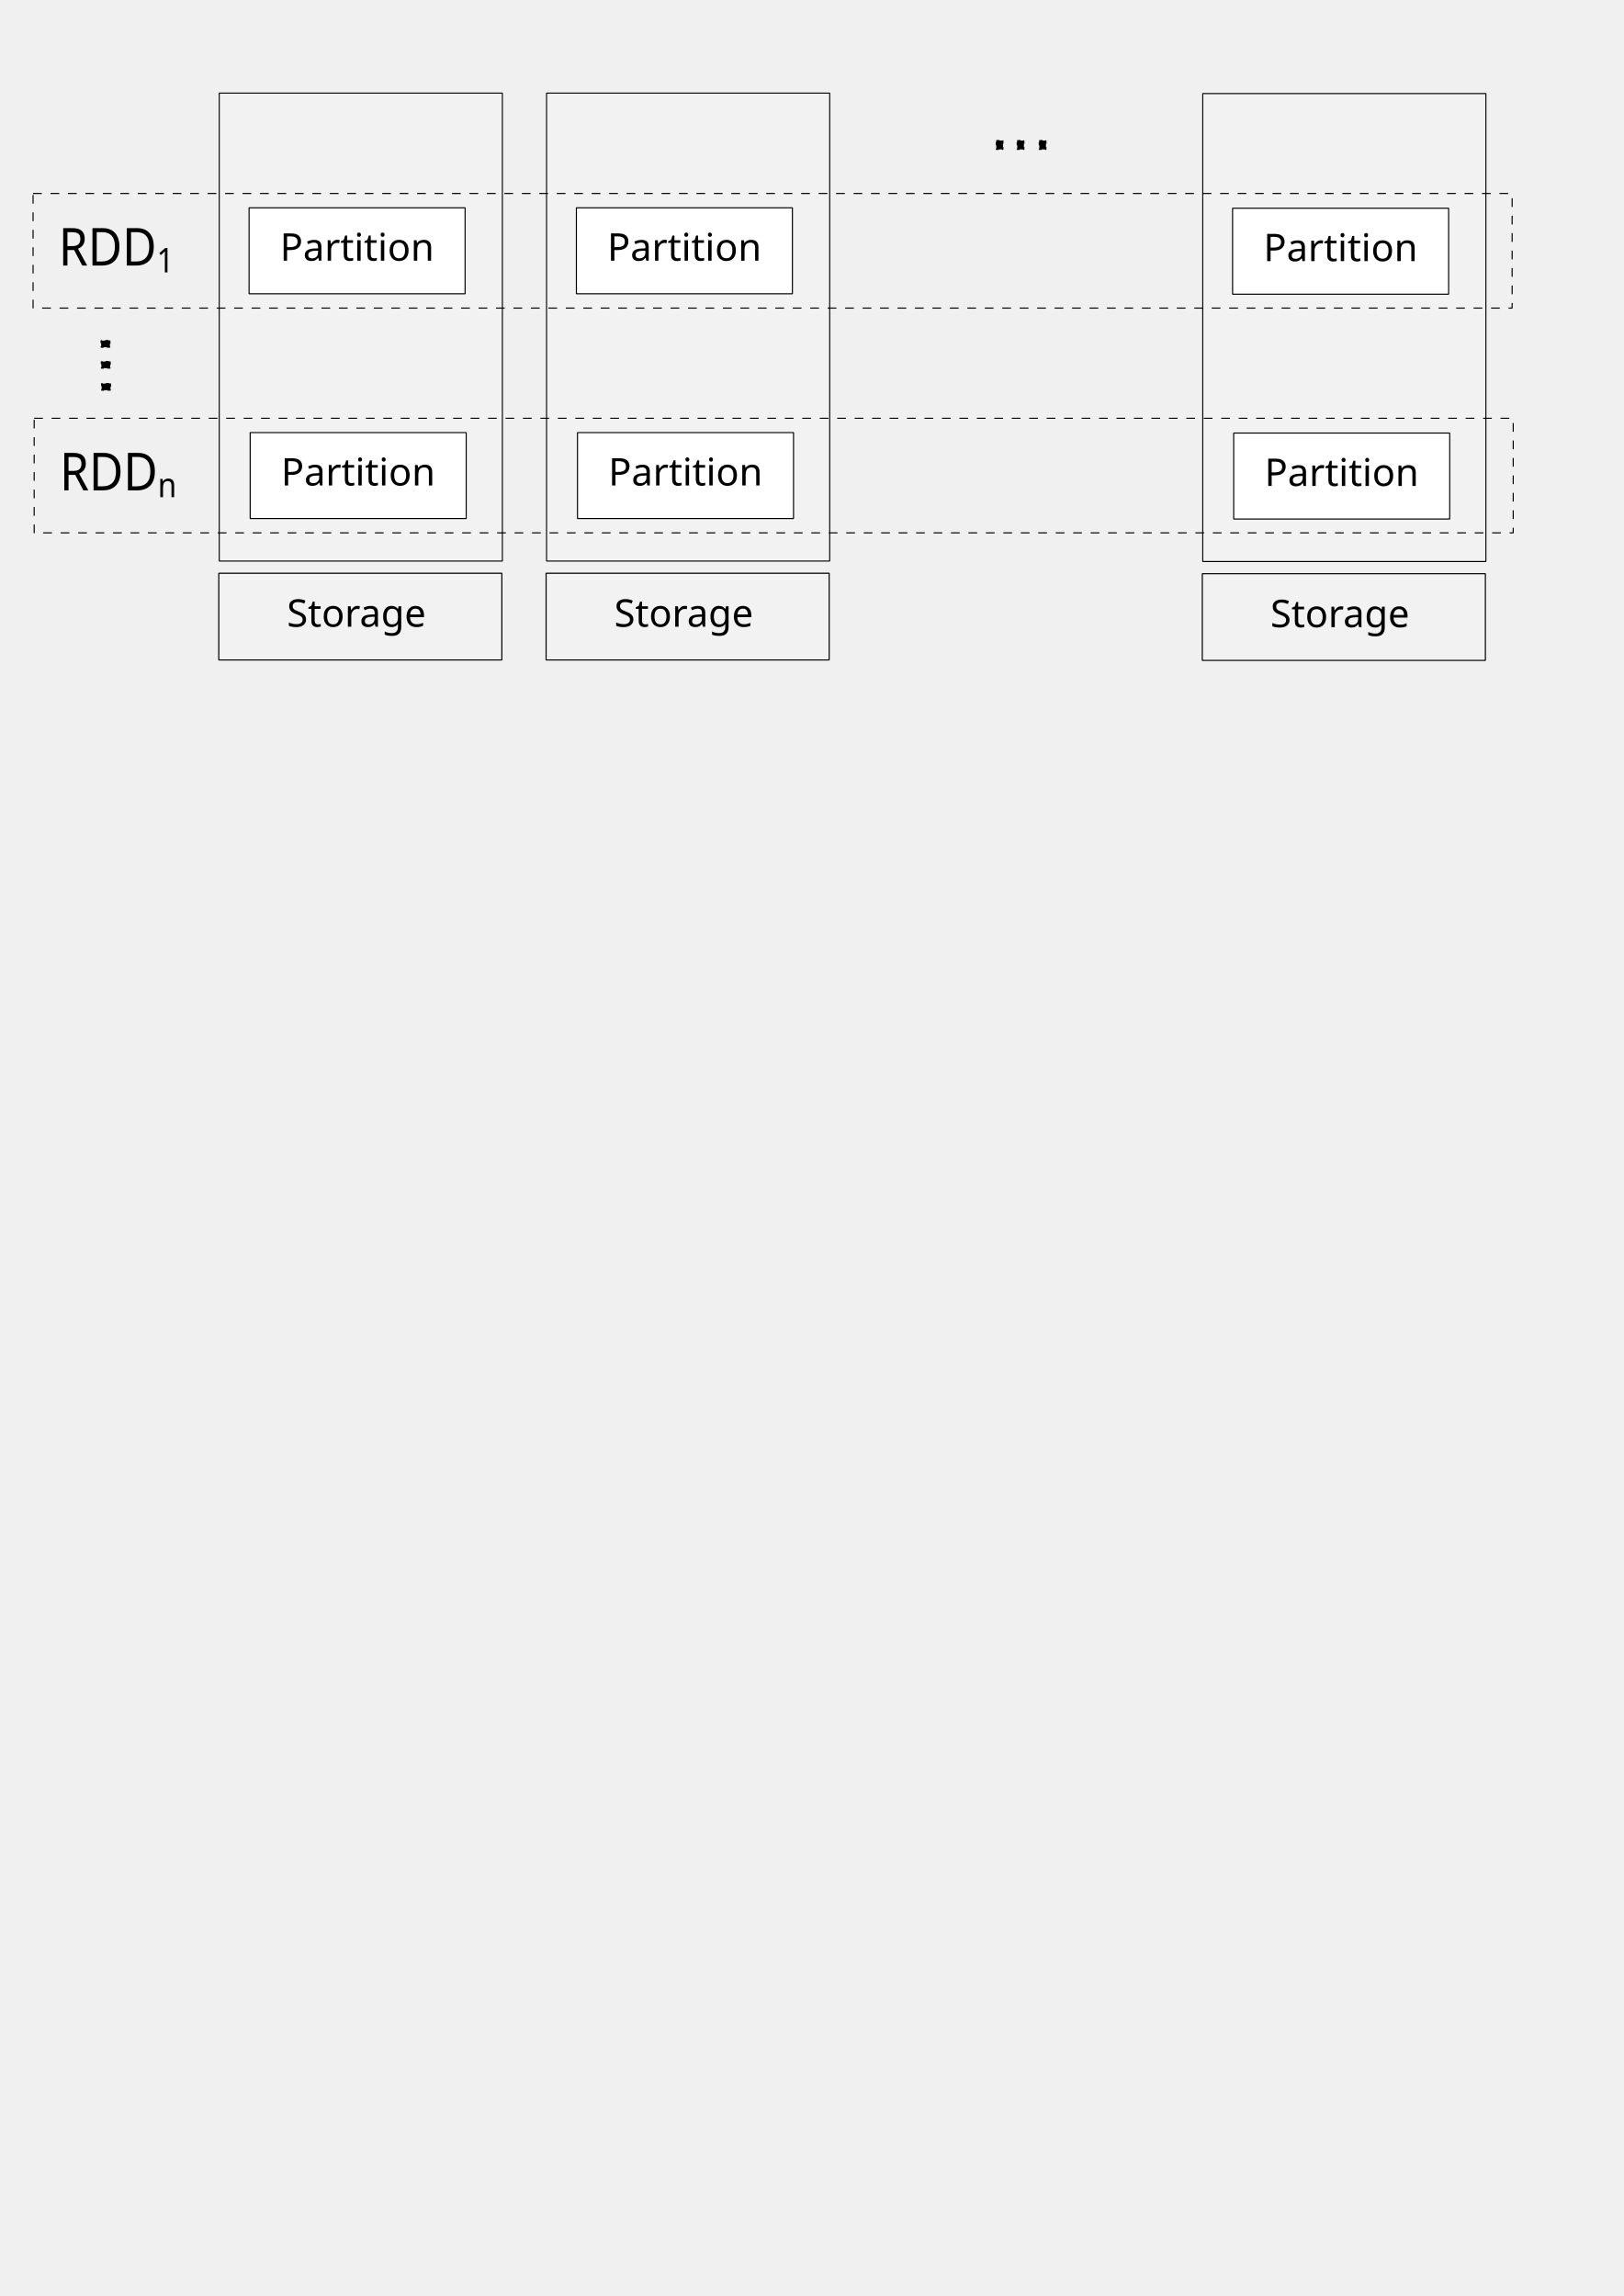
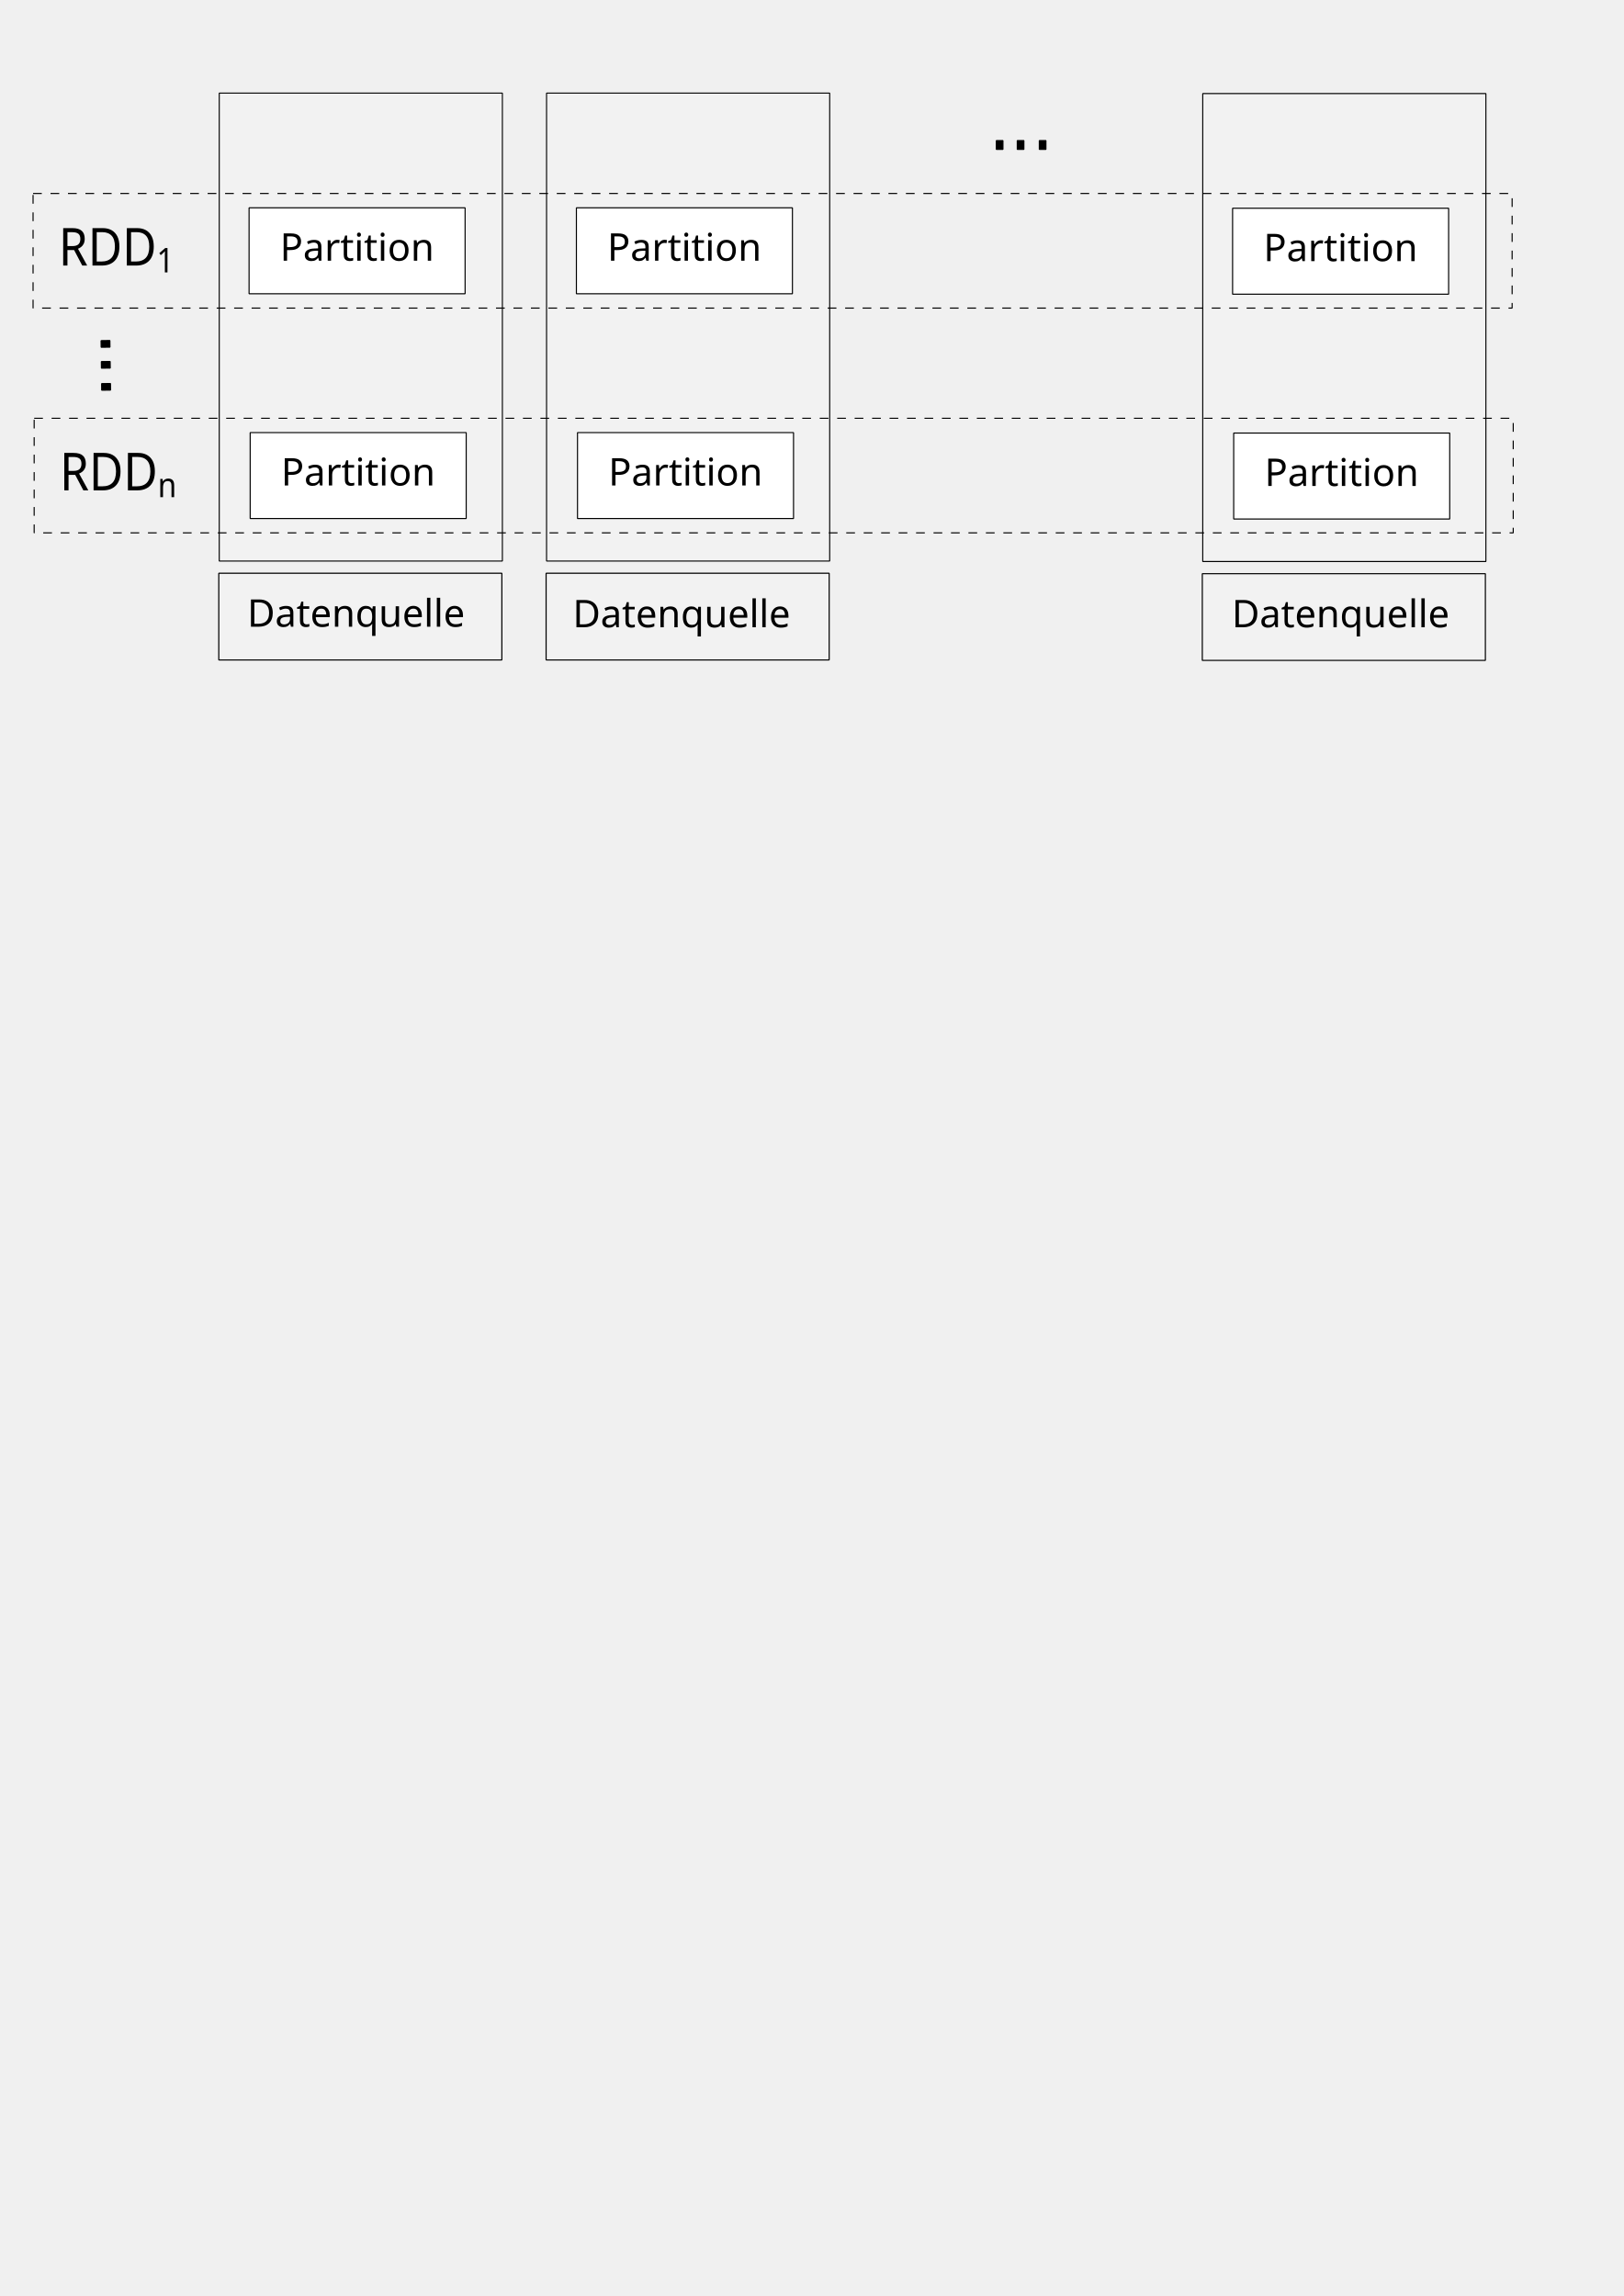
<svg xmlns="http://www.w3.org/2000/svg" width="210mm" height="297mm" viewBox="0 0 744.094 1052.362" id="svg2" version="1.1">
  <defs id="defs4">
    </defs>
  <g id="layer1">
    <rect style="opacity:1;fill:#f2f2f2;fill-opacity:1;stroke:#000000;stroke-width:0.488;stroke-linejoin:miter;stroke-miterlimit:0;stroke-dasharray:none;stroke-opacity:1" id="rect4136-0" width="129.752" height="214.481" x="250.472" y="42.673" />
    <rect style="opacity:1;fill:#f2f2f2;fill-opacity:1;stroke:#000000;stroke-width:0.488;stroke-linejoin:miter;stroke-miterlimit:0;stroke-dasharray:none;stroke-opacity:1" id="rect4136-7" width="129.752" height="214.481" x="551.186" y="42.883" />
    <rect style="opacity:1;fill:#f2f2f2;fill-opacity:1;stroke:#000000;stroke-width:0.488;stroke-linejoin:miter;stroke-miterlimit:0;stroke-dasharray:none;stroke-opacity:1" id="rect4136" width="129.752" height="214.481" x="100.472" y="42.673" />
    <flowRoot transform="translate(89.56979,-298.4069)" xml:space="preserve" id="flowRoot4159-1" style="font-style:normal;font-weight:normal;font-size:17.5px;line-height:125%;font-family:sans-serif;letter-spacing:0px;word-spacing:0px;fill:#000000;fill-opacity:1;stroke:none;stroke-width:1px;stroke-linecap:butt;stroke-linejoin:miter;stroke-opacity:1">
      <flowRegion id="flowRegion4161-8">
        <rect id="rect4163-3" width="62.857" height="30" x="45.714" y="346.648" style="font-size:17.5px" />
      </flowRegion>
      <flowPara id="flowPara4165-6">Worker</flowPara>
    </flowRoot>
    <rect style="opacity:1;fill:#ffffff;fill-opacity:1;stroke:#000000;stroke-width:0.5;stroke-linejoin:miter;stroke-miterlimit:0;stroke-dasharray:none;stroke-opacity:1" id="rect4203-5" width="98.995" height="39.396" x="114.147" y="95.243" />
    <text xml:space="preserve" style="font-style:normal;font-weight:normal;font-size:17.5px;line-height:125%;font-family:sans-serif;letter-spacing:0px;word-spacing:0px;fill:#000000;fill-opacity:1;stroke:none;stroke-width:1px;stroke-linecap:butt;stroke-linejoin:miter;stroke-opacity:1" x="128.289" y="119.486" id="text4205-2">
      <tspan id="tspan4207-2" x="128.289" y="119.486">Partition</tspan>
    </text>
    <rect style="opacity:1;fill:none;fill-opacity:1;stroke:#000000;stroke-width:0.5;stroke-linejoin:miter;stroke-miterlimit:0;stroke-dasharray:4,4;stroke-dashoffset:0;stroke-opacity:1" id="rect4240" width="677.812" height="52.528" x="15.152" y="88.677" />
    <text xml:space="preserve" style="font-style:normal;font-weight:normal;font-size:22.768px;line-height:125%;font-family:sans-serif;letter-spacing:0px;word-spacing:0px;baseline-shift:baseline;fill:#000000;fill-opacity:1;stroke:none;stroke-width:1px;stroke-linecap:butt;stroke-linejoin:miter;stroke-opacity:1" x="28.376" y="115.285" id="text4242" transform="scale(0.9471798,1.055766)">
      <tspan id="tspan4244" x="28.376" y="115.285">RDD<tspan style="font-size:14.799px;baseline-shift:sub" id="tspan4246">1</tspan>
      </tspan>
    </text>
    <rect style="opacity:1;fill:#ffffff;fill-opacity:1;stroke:#000000;stroke-width:0.5;stroke-linejoin:miter;stroke-miterlimit:0;stroke-dasharray:none;stroke-opacity:1" id="rect4203-5-7" width="98.995" height="39.396" x="114.652" y="198.278" />
    <text xml:space="preserve" style="font-style:normal;font-weight:normal;font-size:17.5px;line-height:125%;font-family:sans-serif;letter-spacing:0px;word-spacing:0px;fill:#000000;fill-opacity:1;stroke:none;stroke-width:1px;stroke-linecap:butt;stroke-linejoin:miter;stroke-opacity:1" x="128.794" y="222.522" id="text4205-2-1">
      <tspan id="tspan4207-2-6" x="128.794" y="222.522">Partition</tspan>
    </text>
    <rect style="opacity:1;fill:none;fill-opacity:1;stroke:#000000;stroke-width:0.5;stroke-linejoin:miter;stroke-miterlimit:0;stroke-dasharray:4,4;stroke-dashoffset:0;stroke-opacity:1" id="rect4240-4" width="677.812" height="52.528" x="15.657" y="191.712" />
    <text xml:space="preserve" style="font-style:normal;font-weight:normal;font-size:22.768px;line-height:125%;font-family:sans-serif;letter-spacing:0px;word-spacing:0px;baseline-shift:baseline;fill:#000000;fill-opacity:1;stroke:none;stroke-width:1px;stroke-linecap:butt;stroke-linejoin:miter;stroke-opacity:1" x="28.909" y="212.879" id="text4242-0" transform="scale(0.9471798,1.055766)">
      <tspan id="tspan4244-4" x="28.909" y="212.879">RDD<tspan style="font-size:65%;baseline-shift:sub" id="tspan4299">n</tspan>
      </tspan>
    </text>
-     <rect style="opacity:1;fill:#000000;fill-opacity:1;stroke:#000000;stroke-width:0.5;stroke-linejoin:miter;stroke-miterlimit:0;stroke-dasharray:1.5, 1.5;stroke-dashoffset:0;stroke-opacity:1" id="rect4317" width="3.03" height="4.041" x="456.589" y="64.433" />
-     <rect style="opacity:1;fill:#000000;fill-opacity:1;stroke:#000000;stroke-width:0.5;stroke-linejoin:miter;stroke-miterlimit:0;stroke-dasharray:1.5, 1.5;stroke-dashoffset:0;stroke-opacity:1" id="rect4317-4" width="3.03" height="4.041" x="476.287" y="64.433" />
-     <rect style="opacity:1;fill:#000000;fill-opacity:1;stroke:#000000;stroke-width:0.5;stroke-linejoin:miter;stroke-miterlimit:0;stroke-dasharray:1.5, 1.5;stroke-dashoffset:0;stroke-opacity:1" id="rect4317-5" width="3.03" height="4.041" x="466.185" y="64.433" />
-     <rect style="opacity:1;fill:#000000;fill-opacity:1;stroke:#000000;stroke-width:0.5;stroke-linejoin:miter;stroke-miterlimit:0;stroke-dasharray:1.5, 1.5;stroke-dashoffset:0;stroke-opacity:1" id="rect4317-3" width="3.03" height="4.041" x="156.734" y="-48.278" transform="matrix(0.01328882,0.9999117,-0.9999117,0.01328882,0,0)" />
-     <rect style="opacity:1;fill:#000000;fill-opacity:1;stroke:#000000;stroke-width:0.5;stroke-linejoin:miter;stroke-miterlimit:0;stroke-dasharray:1.5, 1.5;stroke-dashoffset:0;stroke-opacity:1" id="rect4317-4-3" width="3.03" height="4.041" x="176.432" y="-48.278" transform="matrix(0.01328882,0.9999117,-0.9999117,0.01328882,0,0)" />
-     <rect style="opacity:1;fill:#000000;fill-opacity:1;stroke:#000000;stroke-width:0.5;stroke-linejoin:miter;stroke-miterlimit:0;stroke-dasharray:1.5, 1.5;stroke-dashoffset:0;stroke-opacity:1" id="rect4317-5-4" width="3.03" height="4.041" x="166.33" y="-48.278" transform="matrix(0.01328882,0.9999117,-0.9999117,0.01328882,0,0)" />
+     <rect style="opacity:1;fill:#000000;fill-opacity:1;stroke:#000000;stroke-width:0.5;stroke-linejoin:miter;stroke-miterlimit:0;stroke-dasharray:none;stroke-dashoffset:0;stroke-opacity:1" id="rect4317" width="3.03" height="4.041" x="456.589" y="64.433" />
+     <rect style="opacity:1;fill:#000000;fill-opacity:1;stroke:#000000;stroke-width:0.5;stroke-linejoin:miter;stroke-miterlimit:0;stroke-dasharray:none;stroke-dashoffset:0;stroke-opacity:1" id="rect4317-4" width="3.03" height="4.041" x="476.287" y="64.433" />
+     <rect style="opacity:1;fill:#000000;fill-opacity:1;stroke:#000000;stroke-width:0.5;stroke-linejoin:miter;stroke-miterlimit:0;stroke-dasharray:none;stroke-dashoffset:0;stroke-opacity:1" id="rect4317-5" width="3.03" height="4.041" x="466.185" y="64.433" />
+     <rect style="opacity:1;fill:#000000;fill-opacity:1;stroke:#000000;stroke-width:0.5;stroke-linejoin:miter;stroke-miterlimit:0;stroke-dasharray:none;stroke-dashoffset:0;stroke-opacity:1" id="rect4317-3" width="3.03" height="4.041" x="156.734" y="-48.278" transform="matrix(0.01328882,0.9999117,-0.9999117,0.01328882,0,0)" />
+     <rect style="opacity:1;fill:#000000;fill-opacity:1;stroke:#000000;stroke-width:0.5;stroke-linejoin:miter;stroke-miterlimit:0;stroke-dasharray:none;stroke-dashoffset:0;stroke-opacity:1" id="rect4317-4-3" width="3.03" height="4.041" x="176.432" y="-48.278" transform="matrix(0.01328882,0.9999117,-0.9999117,0.01328882,0,0)" />
+     <rect style="opacity:1;fill:#000000;fill-opacity:1;stroke:#000000;stroke-width:0.5;stroke-linejoin:miter;stroke-miterlimit:0;stroke-dasharray:none;stroke-dashoffset:0;stroke-opacity:1" id="rect4317-5-4" width="3.03" height="4.041" x="166.33" y="-48.278" transform="matrix(0.01328882,0.9999117,-0.9999117,0.01328882,0,0)" />
    <rect style="opacity:1;fill:#f2f2f2;fill-opacity:1;stroke:#000000;stroke-width:0.521;stroke-linejoin:miter;stroke-miterlimit:0;stroke-dasharray:none;stroke-dashoffset:0;stroke-opacity:1" id="rect4181" width="129.722" height="39.741" x="100.265" y="262.744" />
-     <text xml:space="preserve" style="font-style:normal;font-weight:normal;font-size:17.484px;line-height:125%;font-family:sans-serif;letter-spacing:0px;word-spacing:0px;fill:#000000;fill-opacity:1;stroke:none;stroke-width:1px;stroke-linecap:butt;stroke-linejoin:miter;stroke-opacity:1" x="131.61" y="286.987" id="text4183" transform="scale(0.9990549,1.000946)">
-       <tspan id="tspan4185" x="131.61" y="286.987">Storage</tspan>
+     <text xml:space="preserve" style="font-style:normal;font-weight:normal;font-size:17.484px;line-height:125%;font-family:sans-serif;letter-spacing:0px;word-spacing:0px;fill:#000000;fill-opacity:1;stroke:none;stroke-width:1px;stroke-linecap:butt;stroke-linejoin:miter;stroke-opacity:1" x="113.41" y="286.987" id="text4183" transform="scale(0.9990549,1.000946)">
+       <tspan id="tspan4185" x="113.41" y="286.987">Datenquelle</tspan>
    </text>
    <flowRoot transform="translate(239.5698,-298.4069)" xml:space="preserve" id="flowRoot4159-1-9" style="font-style:normal;font-weight:normal;font-size:17.5px;line-height:125%;font-family:sans-serif;letter-spacing:0px;word-spacing:0px;fill:#000000;fill-opacity:1;stroke:none;stroke-width:1px;stroke-linecap:butt;stroke-linejoin:miter;stroke-opacity:1">
      <flowRegion id="flowRegion4161-8-3">
        <rect id="rect4163-3-6" width="62.857" height="30" x="45.714" y="346.648" style="font-size:17.5px" />
      </flowRegion>
      <flowPara id="flowPara4165-6-9">Worker</flowPara>
    </flowRoot>
    <rect style="opacity:1;fill:#ffffff;fill-opacity:1;stroke:#000000;stroke-width:0.5;stroke-linejoin:miter;stroke-miterlimit:0;stroke-dasharray:none;stroke-opacity:1" id="rect4203-5-2" width="98.995" height="39.396" x="264.147" y="95.243" />
    <text xml:space="preserve" style="font-style:normal;font-weight:normal;font-size:17.5px;line-height:125%;font-family:sans-serif;letter-spacing:0px;word-spacing:0px;fill:#000000;fill-opacity:1;stroke:none;stroke-width:1px;stroke-linecap:butt;stroke-linejoin:miter;stroke-opacity:1" x="278.289" y="119.486" id="text4205-2-9">
      <tspan id="tspan4207-2-9" x="278.289" y="119.486">Partition</tspan>
    </text>
    <rect style="opacity:1;fill:#ffffff;fill-opacity:1;stroke:#000000;stroke-width:0.5;stroke-linejoin:miter;stroke-miterlimit:0;stroke-dasharray:none;stroke-opacity:1" id="rect4203-5-7-0" width="98.995" height="39.396" x="264.652" y="198.278" />
    <text xml:space="preserve" style="font-style:normal;font-weight:normal;font-size:17.5px;line-height:125%;font-family:sans-serif;letter-spacing:0px;word-spacing:0px;fill:#000000;fill-opacity:1;stroke:none;stroke-width:1px;stroke-linecap:butt;stroke-linejoin:miter;stroke-opacity:1" x="278.794" y="222.522" id="text4205-2-1-5">
      <tspan id="tspan4207-2-6-3" x="278.794" y="222.522">Partition</tspan>
    </text>
    <rect style="opacity:1;fill:#f2f2f2;fill-opacity:1;stroke:#000000;stroke-width:0.521;stroke-linejoin:miter;stroke-miterlimit:0;stroke-dasharray:none;stroke-dashoffset:0;stroke-opacity:1" id="rect4181-5" width="129.722" height="39.741" x="250.265" y="262.744" />
-     <text xml:space="preserve" style="font-style:normal;font-weight:normal;font-size:17.484px;line-height:125%;font-family:sans-serif;letter-spacing:0px;word-spacing:0px;fill:#000000;fill-opacity:1;stroke:none;stroke-width:1px;stroke-linecap:butt;stroke-linejoin:miter;stroke-opacity:1" x="281.752" y="286.987" id="text4183-0" transform="scale(0.9990549,1.000946)">
-       <tspan id="tspan4185-8" x="281.752" y="286.987">Storage</tspan>
-     </text>
    <flowRoot transform="translate(540.2841,-298.1976)" xml:space="preserve" id="flowRoot4159-1-1" style="font-style:normal;font-weight:normal;font-size:17.5px;line-height:125%;font-family:sans-serif;letter-spacing:0px;word-spacing:0px;fill:#000000;fill-opacity:1;stroke:none;stroke-width:1px;stroke-linecap:butt;stroke-linejoin:miter;stroke-opacity:1">
      <flowRegion id="flowRegion4161-8-0">
        <rect id="rect4163-3-63" width="62.857" height="30" x="45.714" y="346.648" style="font-size:17.5px" />
      </flowRegion>
      <flowPara id="flowPara4165-6-8">Worker</flowPara>
    </flowRoot>
    <rect style="opacity:1;fill:#ffffff;fill-opacity:1;stroke:#000000;stroke-width:0.5;stroke-linejoin:miter;stroke-miterlimit:0;stroke-dasharray:none;stroke-opacity:1" id="rect4203-5-0" width="98.995" height="39.396" x="564.862" y="95.452" />
    <text xml:space="preserve" style="font-style:normal;font-weight:normal;font-size:17.5px;line-height:125%;font-family:sans-serif;letter-spacing:0px;word-spacing:0px;fill:#000000;fill-opacity:1;stroke:none;stroke-width:1px;stroke-linecap:butt;stroke-linejoin:miter;stroke-opacity:1" x="579.004" y="119.696" id="text4205-2-8">
      <tspan id="tspan4207-2-4" x="579.004" y="119.696">Partition</tspan>
    </text>
    <rect style="opacity:1;fill:#ffffff;fill-opacity:1;stroke:#000000;stroke-width:0.5;stroke-linejoin:miter;stroke-miterlimit:0;stroke-dasharray:none;stroke-opacity:1" id="rect4203-5-7-2" width="98.995" height="39.396" x="565.367" y="198.487" />
    <text xml:space="preserve" style="font-style:normal;font-weight:normal;font-size:17.5px;line-height:125%;font-family:sans-serif;letter-spacing:0px;word-spacing:0px;fill:#000000;fill-opacity:1;stroke:none;stroke-width:1px;stroke-linecap:butt;stroke-linejoin:miter;stroke-opacity:1" x="579.509" y="222.731" id="text4205-2-1-8">
      <tspan id="tspan4207-2-6-8" x="579.509" y="222.731">Partition</tspan>
    </text>
    <rect style="opacity:1;fill:#f2f2f2;fill-opacity:1;stroke:#000000;stroke-width:0.521;stroke-linejoin:miter;stroke-miterlimit:0;stroke-dasharray:none;stroke-dashoffset:0;stroke-opacity:1" id="rect4181-2" width="129.722" height="39.741" x="550.98" y="262.953" />
-     <text xml:space="preserve" style="font-style:normal;font-weight:normal;font-size:17.484px;line-height:125%;font-family:sans-serif;letter-spacing:0px;word-spacing:0px;fill:#000000;fill-opacity:1;stroke:none;stroke-width:1px;stroke-linecap:butt;stroke-linejoin:miter;stroke-opacity:1" x="582.751" y="287.196" id="text4183-9" transform="scale(0.9990549,1.000946)">
-       <tspan id="tspan4185-3" x="582.751" y="287.196">Storage</tspan>
+     <text xml:space="preserve" style="font-style:normal;font-weight:normal;font-size:17.484px;line-height:125%;font-family:sans-serif;letter-spacing:0px;word-spacing:0px;fill:#000000;fill-opacity:1;stroke:none;stroke-width:1px;stroke-linecap:butt;stroke-linejoin:miter;stroke-opacity:1" x="262.707" y="287.242" id="text4183-0" transform="scale(0.9990549,1.000946)">
+       <tspan id="tspan4185-7" x="262.707" y="287.242">Datenquelle</tspan>
+     </text>
+     <text xml:space="preserve" style="font-style:normal;font-weight:normal;font-size:17.484px;line-height:125%;font-family:sans-serif;letter-spacing:0px;word-spacing:0px;fill:#000000;fill-opacity:1;stroke:none;stroke-width:1px;stroke-linecap:butt;stroke-linejoin:miter;stroke-opacity:1" x="565.029" y="287.242" id="text4183-07" transform="scale(0.9990549,1.000946)">
+       <tspan id="tspan4185-71" x="565.029" y="287.242">Datenquelle</tspan>
    </text>
  </g>
</svg>
